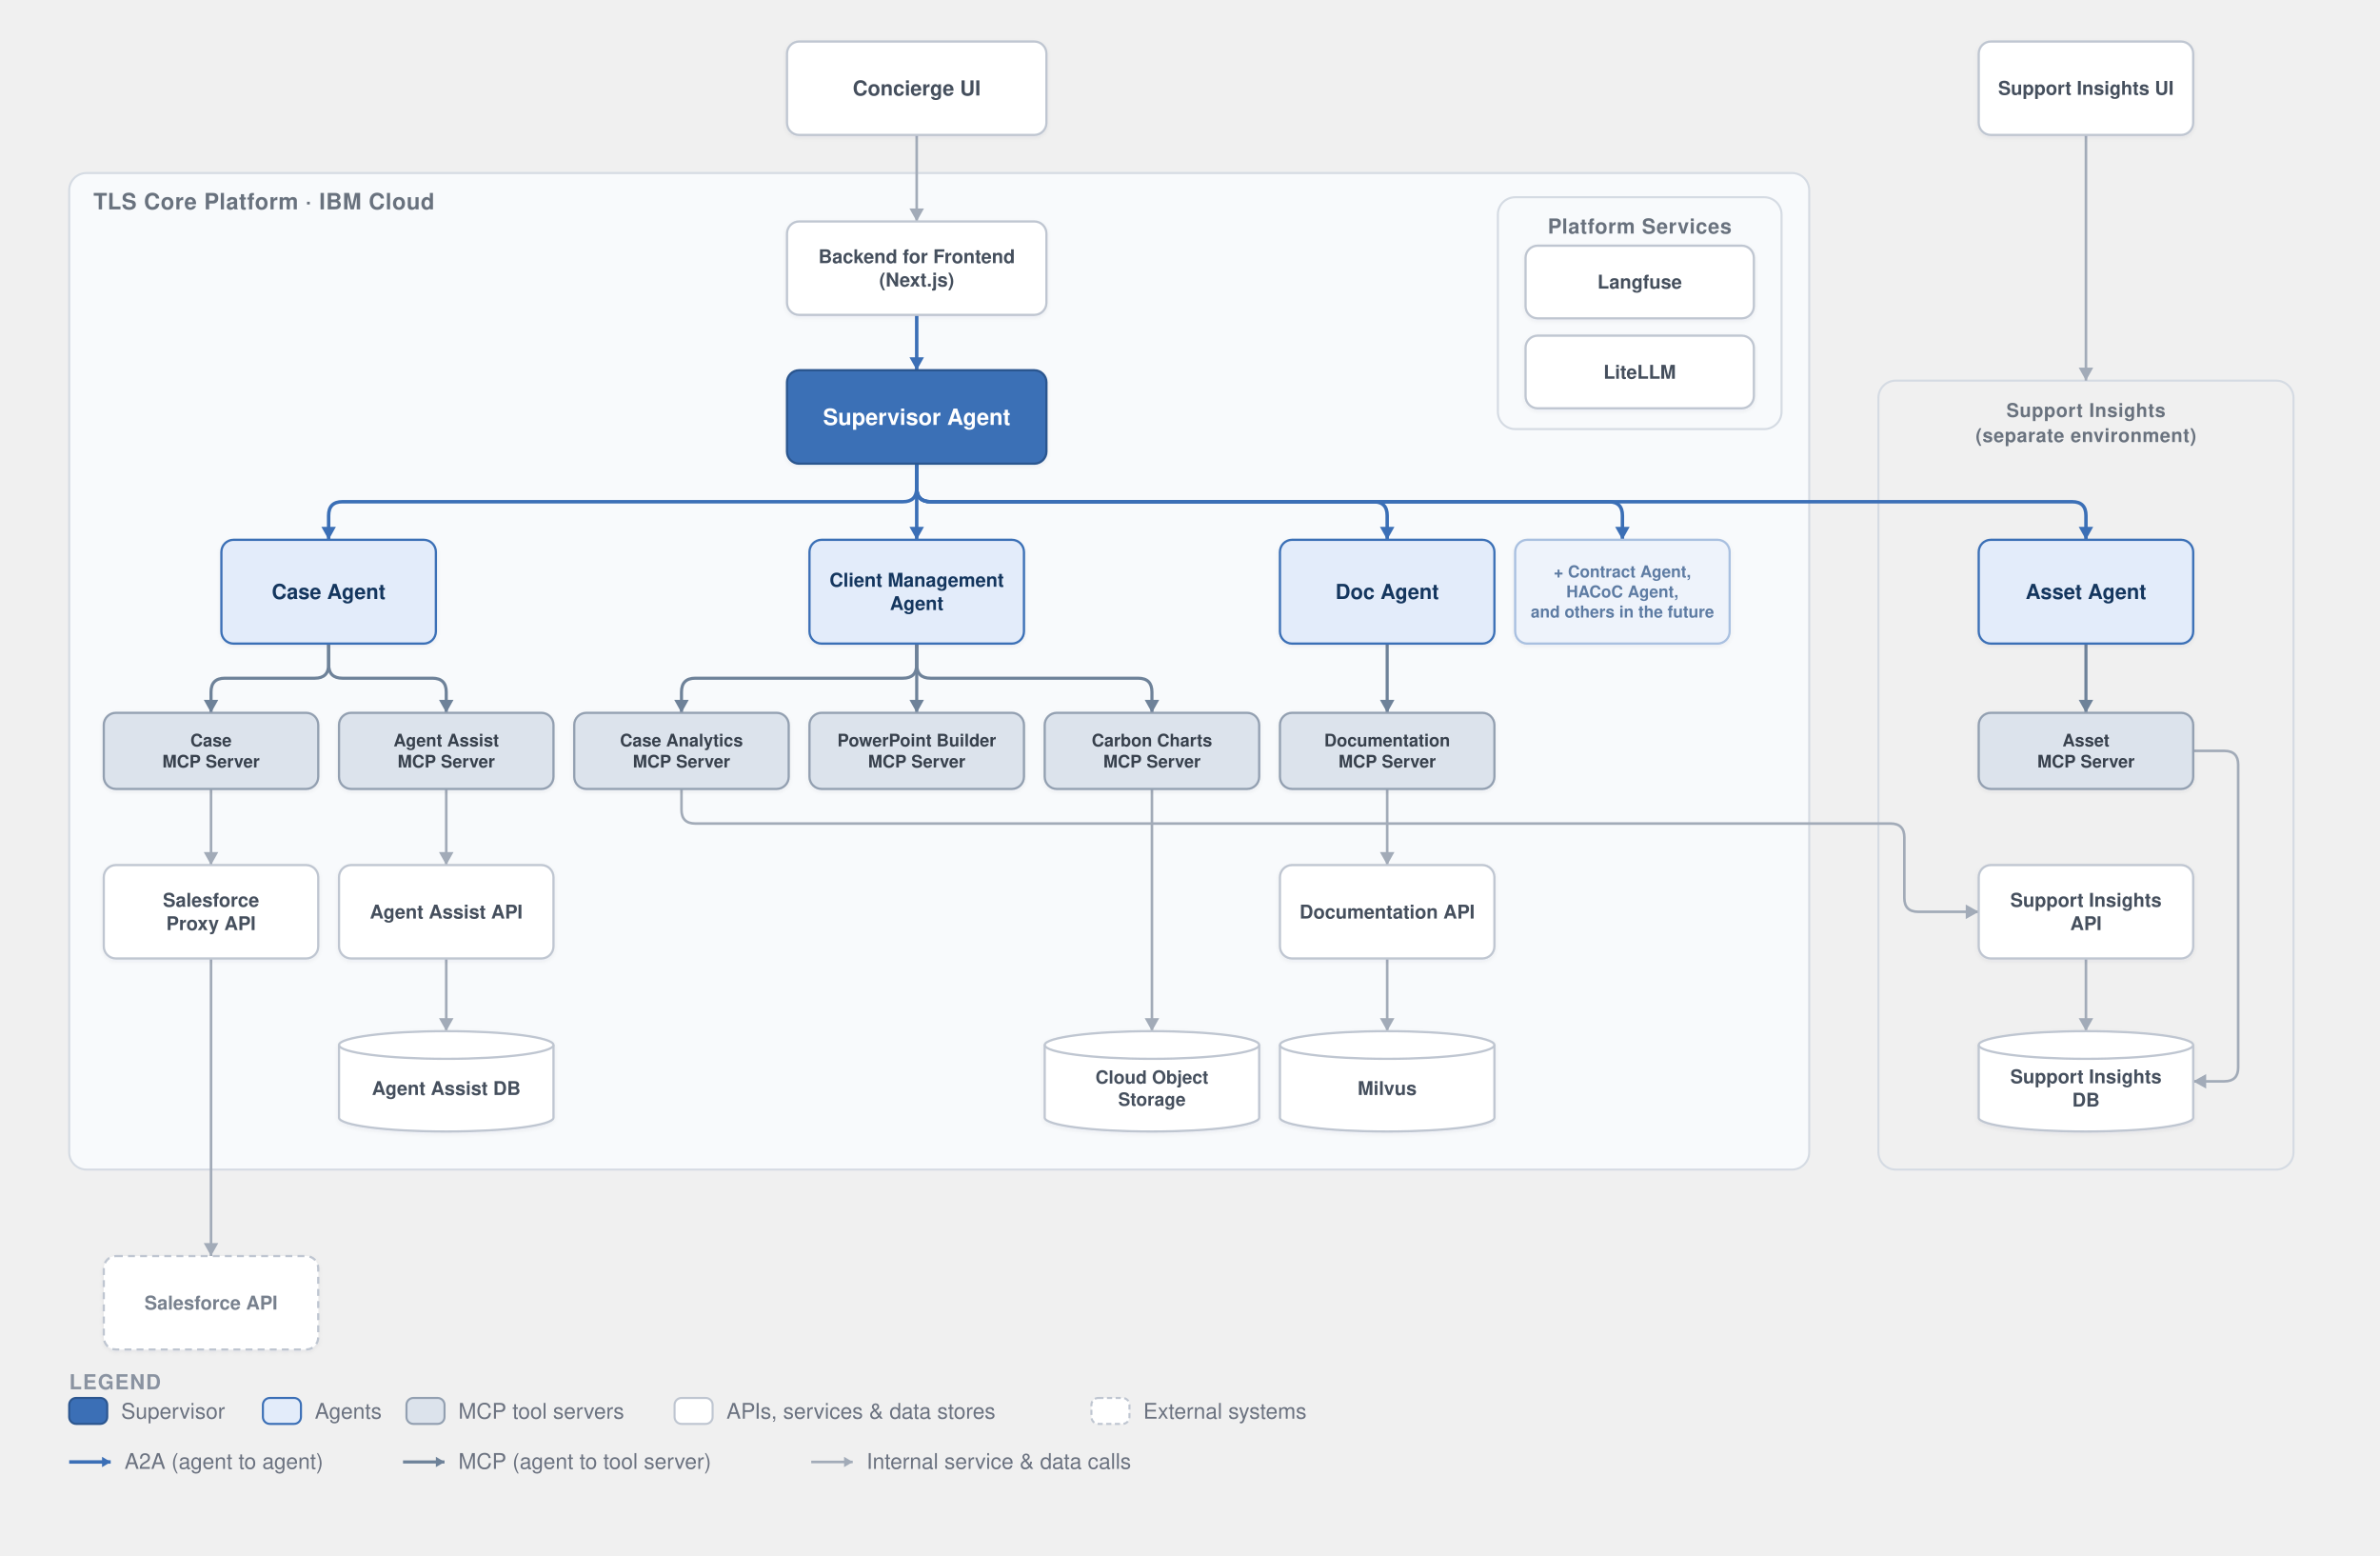
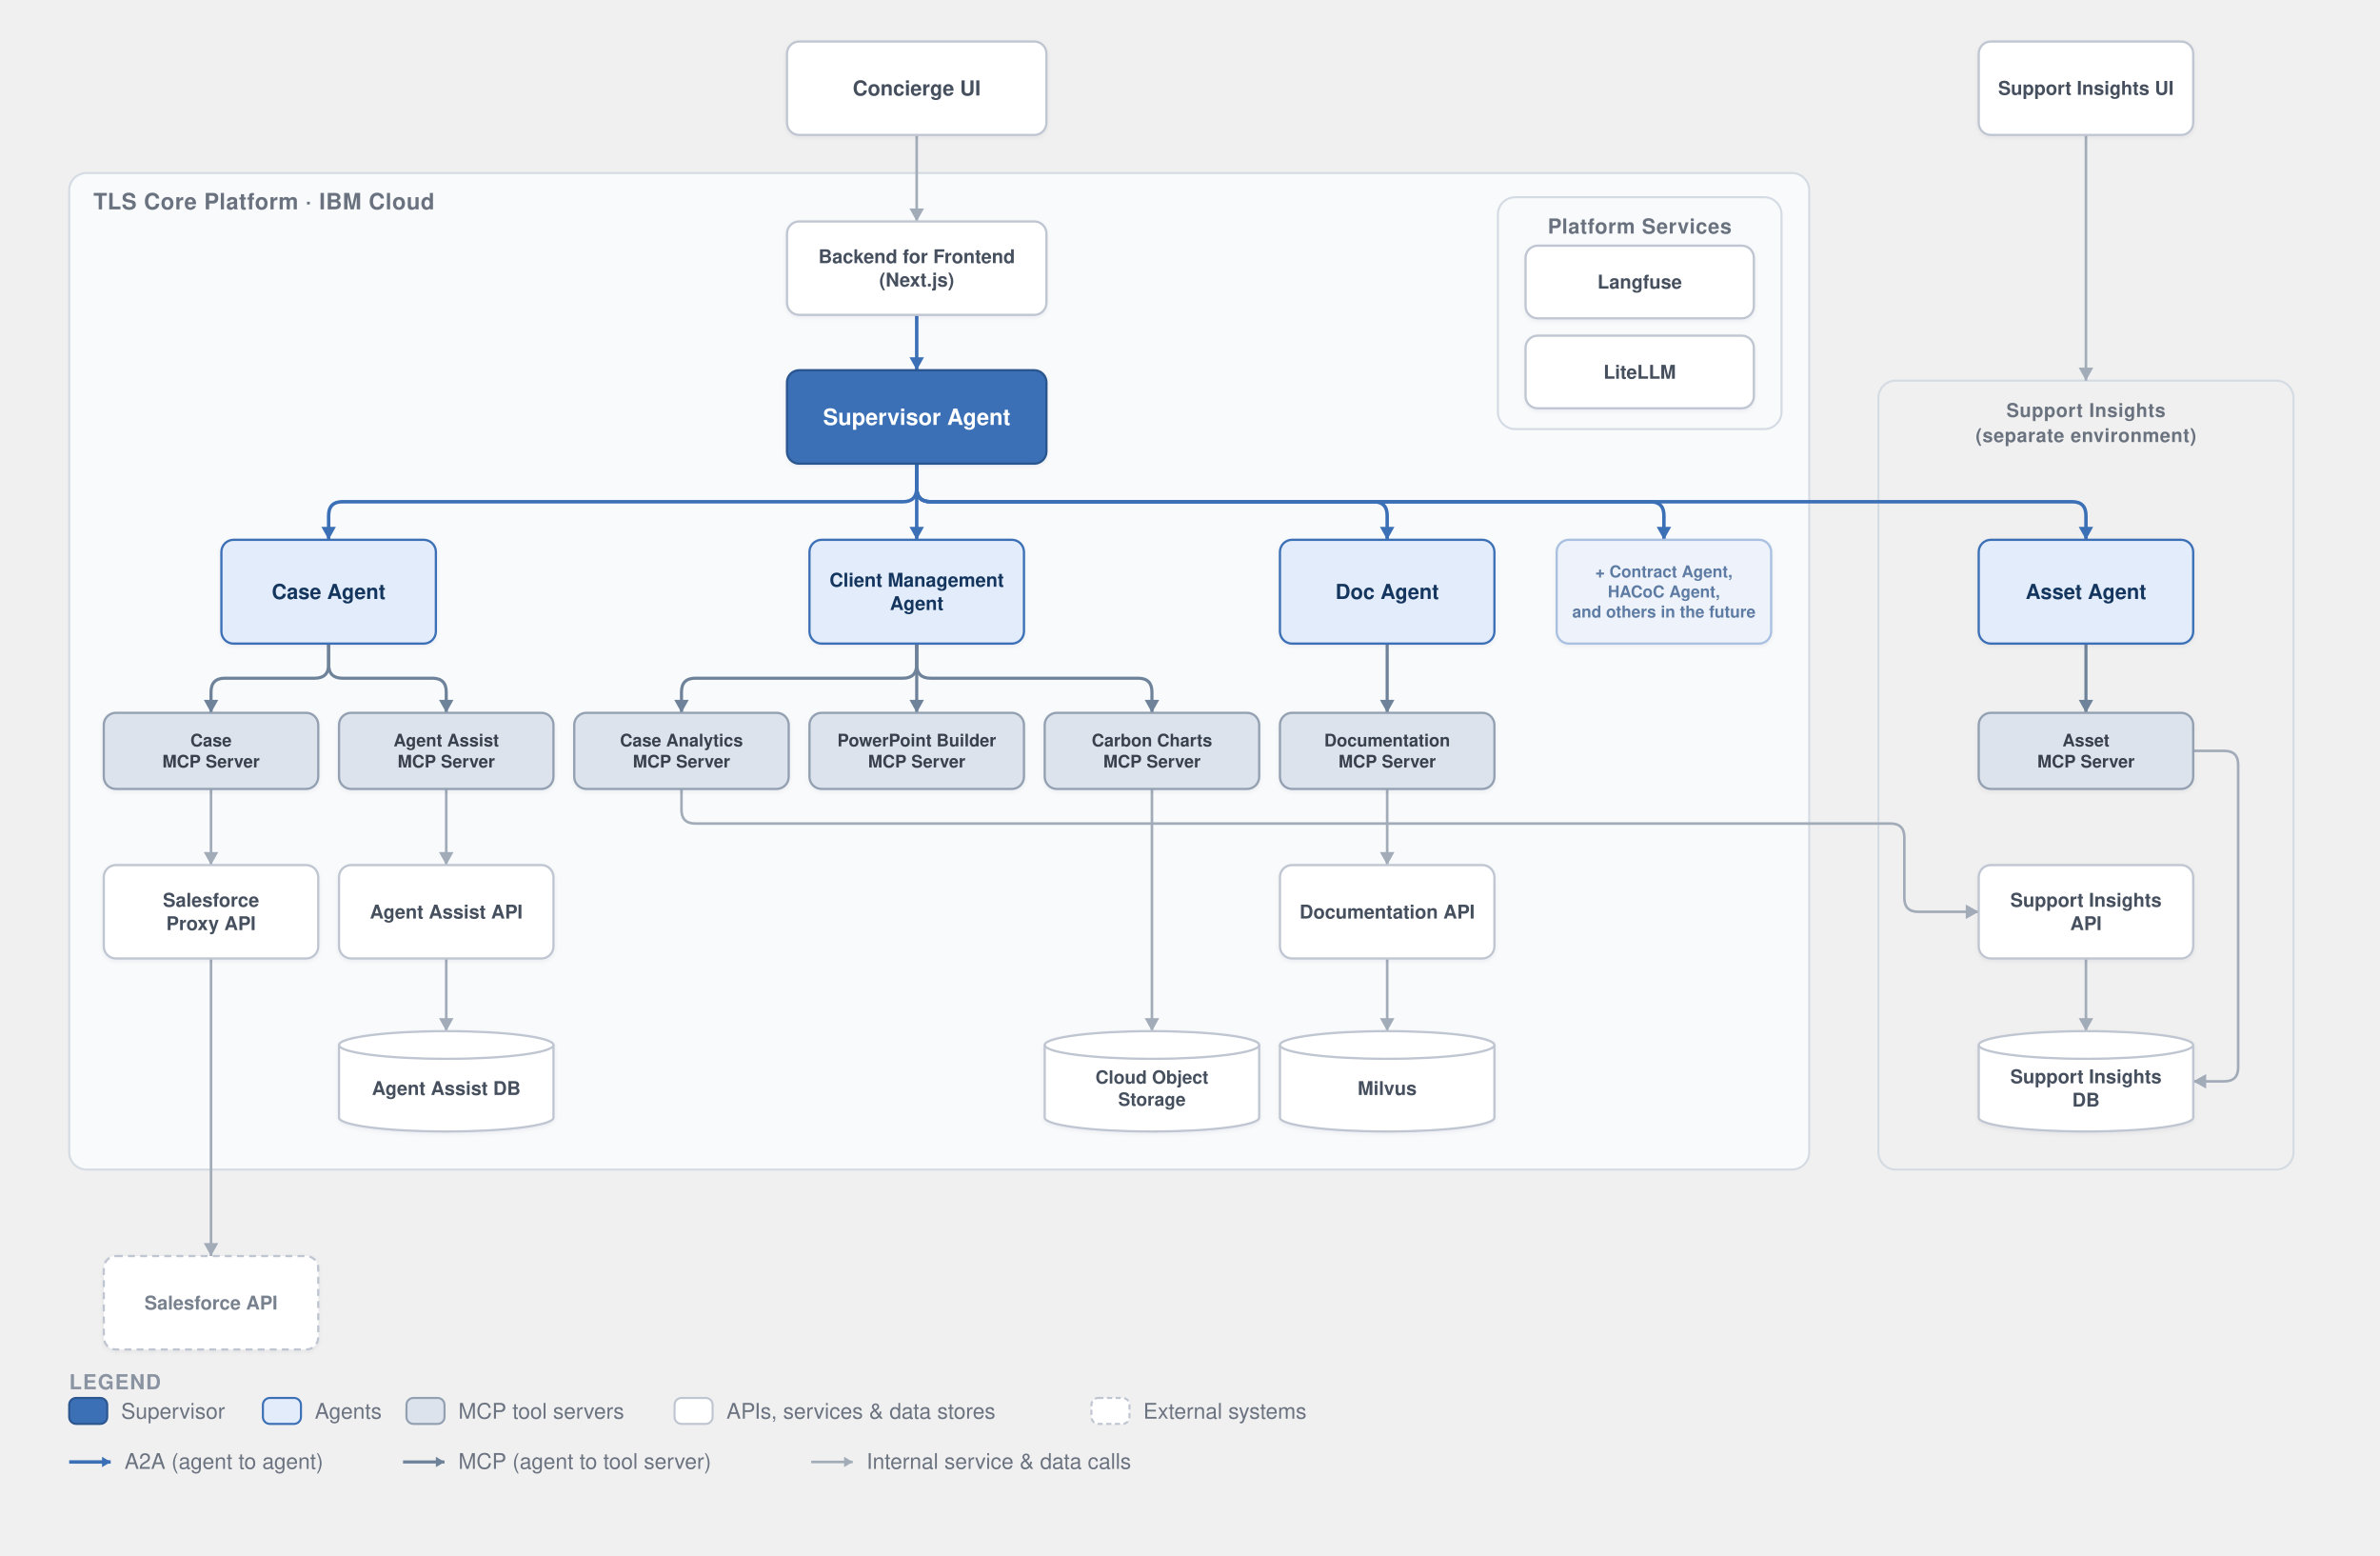
<svg xmlns="http://www.w3.org/2000/svg" viewBox="0 86 1376 899" width="1376" height="899">
  <defs>
    <filter id="sh" x="-20%" y="-20%" width="140%" height="150%">
      <feDropShadow dx="0" dy="1" stdDeviation="1.2" flood-color="#0B1F3A" flood-opacity="0.055" />
    </filter>
  </defs>
  <rect x="40" y="186" width="1006" height="576" rx="10" fill="#F8FAFC" stroke="#D5DBE3" stroke-width="1.2" />
  <text x="54" y="207.0" text-anchor="start" font-family="Helvetica, Arial, sans-serif" font-size="13" font-weight="700" fill="#69727E" letter-spacing="0.3">TLS Core Platform  ·  IBM Cloud</text>
  <rect x="1086" y="306" width="240" height="456" rx="10" fill="none" stroke="#D5DBE3" stroke-width="1.2" />
  <text x="1206.0" y="327.0" text-anchor="middle" font-family="Helvetica, Arial, sans-serif" font-size="11" font-weight="700" fill="#69727E" letter-spacing="0.3">Support Insights</text>
  <text x="1206.0" y="341.5" text-anchor="middle" font-family="Helvetica, Arial, sans-serif" font-size="11" font-weight="700" fill="#69727E" letter-spacing="0.3">(separate environment)</text>
  <rect x="866" y="200" width="164" height="134" rx="10" fill="none" stroke="#D5DBE3" stroke-width="1.2" />
  <text x="948.0" y="221.0" text-anchor="middle" font-family="Helvetica, Arial, sans-serif" font-size="12" font-weight="700" fill="#69727E" letter-spacing="0.3">Platform Services</text>
  <path d="M 530.0 164.0 L 530.0 214.0" fill="none" stroke="#A2ABB8" stroke-width="1.5" />
  <path d="M 530.0 214.0 L 525.8 206.5 L 534.2 206.5 Z" fill="#A2ABB8" />
  <path d="M 530.0 268.0 L 530.0 300.0" fill="none" stroke="#3B6FB6" stroke-width="2.0" />
  <path d="M 530.0 300.0 L 525.8 292.5 L 534.2 292.5 Z" fill="#3B6FB6" />
  <path d="M 530.0 354.0 L 530.0 368.0 Q 530.0 376.0 522.0 376.0 L 198.0 376.0 Q 190.0 376.0 190.0 384.0 L 190.0 398.0" fill="none" stroke="#3B6FB6" stroke-width="2.0" />
  <path d="M 190.0 398.0 L 185.8 390.5 L 194.2 390.5 Z" fill="#3B6FB6" />
  <path d="M 530.0 354.0 L 530.0 398.0" fill="none" stroke="#3B6FB6" stroke-width="2.0" />
  <path d="M 530.0 398.0 L 525.8 390.5 L 534.2 390.5 Z" fill="#3B6FB6" />
  <path d="M 530.0 354.0 L 530.0 368.0 Q 530.0 376.0 538.0 376.0 L 794.0 376.0 Q 802.0 376.0 802.0 384.0 L 802.0 398.0" fill="none" stroke="#3B6FB6" stroke-width="2.0" />
  <path d="M 802.0 398.0 L 797.8 390.5 L 806.2 390.5 Z" fill="#3B6FB6" />
-   <path d="M 530.0 354.0 L 530.0 368.0 Q 530.0 376.0 538.0 376.0 L 930.0 376.0 Q 938.0 376.0 938.0 384.0 L 938.0 398.0" fill="none" stroke="#3B6FB6" stroke-width="2.0" />
-   <path d="M 938.0 398.0 L 933.8 390.5 L 942.2 390.5 Z" fill="#3B6FB6" />
+   <path d="M 530.0 354.0 L 530.0 368.0 Q 530.0 376.0 538.0 376.0 L 954.0 376.0 Q 962.0 376.0 962.0 384.0 L 962.0 398.0" fill="none" stroke="#3B6FB6" stroke-width="2.0" />
+   <path d="M 962.0 398.0 L 957.8 390.5 L 966.2 390.5 Z" fill="#3B6FB6" />
  <path d="M 530.0 354.0 L 530.0 368.0 Q 530.0 376.0 538.0 376.0 L 1198.0 376.0 Q 1206.0 376.0 1206.0 384.0 L 1206.0 398.0" fill="none" stroke="#3B6FB6" stroke-width="2.0" />
  <path d="M 1206.0 398.0 L 1201.8 390.5 L 1210.2 390.5 Z" fill="#3B6FB6" />
  <path d="M 190.0 458.0 L 190.0 470.0 Q 190.0 478.0 182.0 478.0 L 130.0 478.0 Q 122.0 478.0 122.0 486.0 L 122.0 498.0" fill="none" stroke="#6E8299" stroke-width="1.8" />
  <path d="M 122.0 498.0 L 117.8 490.5 L 126.2 490.5 Z" fill="#6E8299" />
  <path d="M 190.0 458.0 L 190.0 470.0 Q 190.0 478.0 198.0 478.0 L 250.0 478.0 Q 258.0 478.0 258.0 486.0 L 258.0 498.0" fill="none" stroke="#6E8299" stroke-width="1.8" />
  <path d="M 258.0 498.0 L 253.8 490.5 L 262.2 490.5 Z" fill="#6E8299" />
  <path d="M 530.0 458.0 L 530.0 470.0 Q 530.0 478.0 522.0 478.0 L 402.0 478.0 Q 394.0 478.0 394.0 486.0 L 394.0 498.0" fill="none" stroke="#6E8299" stroke-width="1.8" />
  <path d="M 394.0 498.0 L 389.8 490.5 L 398.2 490.5 Z" fill="#6E8299" />
  <path d="M 530.0 458.0 L 530.0 498.0" fill="none" stroke="#6E8299" stroke-width="1.8" />
  <path d="M 530.0 498.0 L 525.8 490.5 L 534.2 490.5 Z" fill="#6E8299" />
  <path d="M 530.0 458.0 L 530.0 470.0 Q 530.0 478.0 538.0 478.0 L 658.0 478.0 Q 666.0 478.0 666.0 486.0 L 666.0 498.0" fill="none" stroke="#6E8299" stroke-width="1.8" />
  <path d="M 666.0 498.0 L 661.8 490.5 L 670.2 490.5 Z" fill="#6E8299" />
  <path d="M 802.0 458.0 L 802.0 498.0" fill="none" stroke="#6E8299" stroke-width="1.8" />
  <path d="M 802.0 498.0 L 797.8 490.5 L 806.2 490.5 Z" fill="#6E8299" />
  <path d="M 1206.0 458.0 L 1206.0 498.0" fill="none" stroke="#6E8299" stroke-width="1.8" />
  <path d="M 1206.0 498.0 L 1201.8 490.5 L 1210.2 490.5 Z" fill="#6E8299" />
  <path d="M 122.0 542.0 L 122.0 586.0" fill="none" stroke="#A2ABB8" stroke-width="1.5" />
  <path d="M 122.0 586.0 L 117.8 578.5 L 126.2 578.5 Z" fill="#A2ABB8" />
  <path d="M 122.0 640.0 L 122.0 812.0" fill="none" stroke="#A2ABB8" stroke-width="1.5" />
  <path d="M 122.0 812.0 L 117.8 804.5 L 126.2 804.5 Z" fill="#A2ABB8" />
  <path d="M 258.0 542.0 L 258.0 586.0" fill="none" stroke="#A2ABB8" stroke-width="1.5" />
  <path d="M 258.0 586.0 L 253.8 578.5 L 262.2 578.5 Z" fill="#A2ABB8" />
  <path d="M 258.0 640.0 L 258.0 682.0" fill="none" stroke="#A2ABB8" stroke-width="1.5" />
  <path d="M 258.0 682.0 L 253.8 674.5 L 262.2 674.5 Z" fill="#A2ABB8" />
  <path d="M 666.0 542.0 L 666.0 682.0" fill="none" stroke="#A2ABB8" stroke-width="1.5" />
  <path d="M 666.0 682.0 L 661.8 674.5 L 670.2 674.5 Z" fill="#A2ABB8" />
  <path d="M 802.0 542.0 L 802.0 586.0" fill="none" stroke="#A2ABB8" stroke-width="1.5" />
  <path d="M 802.0 586.0 L 797.8 578.5 L 806.2 578.5 Z" fill="#A2ABB8" />
  <path d="M 802.0 640.0 L 802.0 682.0" fill="none" stroke="#A2ABB8" stroke-width="1.5" />
  <path d="M 802.0 682.0 L 797.8 674.5 L 806.2 674.5 Z" fill="#A2ABB8" />
  <path d="M 394.0 542.0 L 394.0 554.0 Q 394.0 562.0 402.0 562.0 L 1050.0 562.0 Q 1058.0 562.0 1066.0 562.0 L 1093.0 562.0 Q 1101.0 562.0 1101.0 570.0 L 1101.0 605.0 Q 1101.0 613.0 1109.0 613.0 L 1144.0 613.0" fill="none" stroke="#A2ABB8" stroke-width="1.5" />
  <path d="M 1144.0 613.0 L 1136.5 617.2 L 1136.5 608.8 Z" fill="#A2ABB8" />
  <path d="M 1206.0 640.0 L 1206.0 682.0" fill="none" stroke="#A2ABB8" stroke-width="1.5" />
  <path d="M 1206.0 682.0 L 1201.8 674.5 L 1210.2 674.5 Z" fill="#A2ABB8" />
  <path d="M 1268.0 520.0 L 1286.0 520.0 Q 1294.0 520.0 1294.0 528.0 L 1294.0 703.0 Q 1294.0 711.0 1286.0 711.0 L 1268.0 711.0" fill="none" stroke="#A2ABB8" stroke-width="1.5" />
  <path d="M 1268.0 711.0 L 1275.5 706.8 L 1275.5 715.2 Z" fill="#A2ABB8" />
  <path d="M 1206.0 164.0 L 1206.0 306.0" fill="none" stroke="#A2ABB8" stroke-width="1.5" />
  <path d="M 1206.0 306.0 L 1201.8 298.5 L 1210.2 298.5 Z" fill="#A2ABB8" />
  <rect x="455" y="110" width="150" height="54" rx="7" fill="#FFFFFF" stroke="#BFC6D1" stroke-width="1.3" filter="url(#sh)" />
  <text x="530.0" y="141.2" font-family="Helvetica, Arial, sans-serif" font-size="12" font-weight="600" fill="#454F5D" text-anchor="middle">Concierge UI</text>
  <rect x="1144" y="110" width="124" height="54" rx="7" fill="#FFFFFF" stroke="#BFC6D1" stroke-width="1.3" filter="url(#sh)" />
  <text x="1206.0" y="140.8" font-family="Helvetica, Arial, sans-serif" font-size="11" font-weight="600" fill="#454F5D" text-anchor="middle">Support Insights UI</text>
  <rect x="455" y="214" width="150" height="54" rx="7" fill="#FFFFFF" stroke="#BFC6D1" stroke-width="1.3" filter="url(#sh)" />
  <text x="530.0" y="238.1" font-family="Helvetica, Arial, sans-serif" font-size="11" font-weight="600" fill="#454F5D" text-anchor="middle">Backend for Frontend</text>
  <text x="530.0" y="251.6" font-family="Helvetica, Arial, sans-serif" font-size="11" font-weight="600" fill="#454F5D" text-anchor="middle">(Next.js)</text>
  <rect x="455" y="300" width="150" height="54" rx="7" fill="#3B6FB6" stroke="#2C568F" stroke-width="1.3" filter="url(#sh)" />
  <text x="530.0" y="331.6" font-family="Helvetica, Arial, sans-serif" font-size="13" font-weight="600" fill="#FFFFFF" text-anchor="middle">Supervisor Agent</text>
  <rect x="882" y="228" width="132" height="42" rx="7" fill="#FFFFFF" stroke="#BFC6D1" stroke-width="1.3" filter="url(#sh)" />
  <text x="948.0" y="252.8" font-family="Helvetica, Arial, sans-serif" font-size="11" font-weight="600" fill="#454F5D" text-anchor="middle">Langfuse</text>
  <rect x="882" y="280" width="132" height="42" rx="7" fill="#FFFFFF" stroke="#BFC6D1" stroke-width="1.3" filter="url(#sh)" />
  <text x="948.0" y="304.9" font-family="Helvetica, Arial, sans-serif" font-size="11" font-weight="600" fill="#454F5D" text-anchor="middle">LiteLLM</text>
  <rect x="128" y="398" width="124" height="60" rx="7" fill="#E3ECFA" stroke="#3B6FB6" stroke-width="1.3" filter="url(#sh)" />
  <text x="190.0" y="432.2" font-family="Helvetica, Arial, sans-serif" font-size="12" font-weight="600" fill="#14365E" text-anchor="middle">Case Agent</text>
  <rect x="468" y="398" width="124" height="60" rx="7" fill="#E3ECFA" stroke="#3B6FB6" stroke-width="1.3" filter="url(#sh)" />
  <text x="530.0" y="425.1" font-family="Helvetica, Arial, sans-serif" font-size="11" font-weight="600" fill="#14365E" text-anchor="middle">Client Management</text>
  <text x="530.0" y="438.6" font-family="Helvetica, Arial, sans-serif" font-size="11" font-weight="600" fill="#14365E" text-anchor="middle">Agent</text>
  <rect x="740" y="398" width="124" height="60" rx="7" fill="#E3ECFA" stroke="#3B6FB6" stroke-width="1.3" filter="url(#sh)" />
  <text x="802.0" y="432.2" font-family="Helvetica, Arial, sans-serif" font-size="12" font-weight="600" fill="#14365E" text-anchor="middle">Doc Agent</text>
  <rect x="1144" y="398" width="124" height="60" rx="7" fill="#E3ECFA" stroke="#3B6FB6" stroke-width="1.3" filter="url(#sh)" />
  <text x="1206.0" y="432.2" font-family="Helvetica, Arial, sans-serif" font-size="12" font-weight="600" fill="#14365E" text-anchor="middle">Asset Agent</text>
-   <rect x="876" y="398" width="124" height="60" rx="7" fill="#EEF3FB" stroke="#A9C0E0" stroke-width="1.3" filter="url(#sh)" />
-   <text x="938.0" y="419.7" font-family="Helvetica, Arial, sans-serif" font-size="9.5" font-weight="600" fill="#5E7CA3" text-anchor="middle">+ Contract Agent,</text>
-   <text x="938.0" y="431.3" font-family="Helvetica, Arial, sans-serif" font-size="9.5" font-weight="600" fill="#5E7CA3" text-anchor="middle">HACoC Agent,</text>
-   <text x="938.0" y="442.9" font-family="Helvetica, Arial, sans-serif" font-size="9.5" font-weight="600" fill="#5E7CA3" text-anchor="middle">and others in the future</text>
+   <rect x="900" y="398" width="124" height="60" rx="7" fill="#EEF3FB" stroke="#A9C0E0" stroke-width="1.3" filter="url(#sh)" />
+   <text x="962.0" y="419.7" font-family="Helvetica, Arial, sans-serif" font-size="9.5" font-weight="600" fill="#5E7CA3" text-anchor="middle">+ Contract Agent,</text>
+   <text x="962.0" y="431.3" font-family="Helvetica, Arial, sans-serif" font-size="9.5" font-weight="600" fill="#5E7CA3" text-anchor="middle">HACoC Agent,</text>
+   <text x="962.0" y="442.9" font-family="Helvetica, Arial, sans-serif" font-size="9.5" font-weight="600" fill="#5E7CA3" text-anchor="middle">and others in the future</text>
  <rect x="60" y="498" width="124" height="44" rx="7" fill="#DCE3EC" stroke="#93A0B1" stroke-width="1.3" filter="url(#sh)" />
  <text x="122.0" y="517.4" font-family="Helvetica, Arial, sans-serif" font-size="10" font-weight="600" fill="#38414D" text-anchor="middle">Case</text>
  <text x="122.0" y="529.6" font-family="Helvetica, Arial, sans-serif" font-size="10" font-weight="600" fill="#38414D" text-anchor="middle">MCP Server</text>
  <rect x="196" y="498" width="124" height="44" rx="7" fill="#DCE3EC" stroke="#93A0B1" stroke-width="1.3" filter="url(#sh)" />
  <text x="258.0" y="517.4" font-family="Helvetica, Arial, sans-serif" font-size="10" font-weight="600" fill="#38414D" text-anchor="middle">Agent Assist</text>
  <text x="258.0" y="529.6" font-family="Helvetica, Arial, sans-serif" font-size="10" font-weight="600" fill="#38414D" text-anchor="middle">MCP Server</text>
  <rect x="332" y="498" width="124" height="44" rx="7" fill="#DCE3EC" stroke="#93A0B1" stroke-width="1.3" filter="url(#sh)" />
  <text x="394.0" y="517.4" font-family="Helvetica, Arial, sans-serif" font-size="10" font-weight="600" fill="#38414D" text-anchor="middle">Case Analytics</text>
  <text x="394.0" y="529.6" font-family="Helvetica, Arial, sans-serif" font-size="10" font-weight="600" fill="#38414D" text-anchor="middle">MCP Server</text>
  <rect x="468" y="498" width="124" height="44" rx="7" fill="#DCE3EC" stroke="#93A0B1" stroke-width="1.3" filter="url(#sh)" />
  <text x="530.0" y="517.4" font-family="Helvetica, Arial, sans-serif" font-size="10" font-weight="600" fill="#38414D" text-anchor="middle">PowerPoint Builder</text>
  <text x="530.0" y="529.6" font-family="Helvetica, Arial, sans-serif" font-size="10" font-weight="600" fill="#38414D" text-anchor="middle">MCP Server</text>
  <rect x="604" y="498" width="124" height="44" rx="7" fill="#DCE3EC" stroke="#93A0B1" stroke-width="1.3" filter="url(#sh)" />
  <text x="666.0" y="517.4" font-family="Helvetica, Arial, sans-serif" font-size="10" font-weight="600" fill="#38414D" text-anchor="middle">Carbon Charts</text>
  <text x="666.0" y="529.6" font-family="Helvetica, Arial, sans-serif" font-size="10" font-weight="600" fill="#38414D" text-anchor="middle">MCP Server</text>
  <rect x="740" y="498" width="124" height="44" rx="7" fill="#DCE3EC" stroke="#93A0B1" stroke-width="1.3" filter="url(#sh)" />
  <text x="802.0" y="517.4" font-family="Helvetica, Arial, sans-serif" font-size="10" font-weight="600" fill="#38414D" text-anchor="middle">Documentation</text>
  <text x="802.0" y="529.6" font-family="Helvetica, Arial, sans-serif" font-size="10" font-weight="600" fill="#38414D" text-anchor="middle">MCP Server</text>
  <rect x="1144" y="498" width="124" height="44" rx="7" fill="#DCE3EC" stroke="#93A0B1" stroke-width="1.3" filter="url(#sh)" />
  <text x="1206.0" y="517.4" font-family="Helvetica, Arial, sans-serif" font-size="10" font-weight="600" fill="#38414D" text-anchor="middle">Asset</text>
  <text x="1206.0" y="529.6" font-family="Helvetica, Arial, sans-serif" font-size="10" font-weight="600" fill="#38414D" text-anchor="middle">MCP Server</text>
  <rect x="60" y="586" width="124" height="54" rx="7" fill="#FFFFFF" stroke="#BFC6D1" stroke-width="1.3" filter="url(#sh)" />
  <text x="122.0" y="610.1" font-family="Helvetica, Arial, sans-serif" font-size="11" font-weight="600" fill="#454F5D" text-anchor="middle">Salesforce</text>
  <text x="122.0" y="623.6" font-family="Helvetica, Arial, sans-serif" font-size="11" font-weight="600" fill="#454F5D" text-anchor="middle">Proxy API</text>
  <rect x="196" y="586" width="124" height="54" rx="7" fill="#FFFFFF" stroke="#BFC6D1" stroke-width="1.3" filter="url(#sh)" />
  <text x="258.0" y="616.9" font-family="Helvetica, Arial, sans-serif" font-size="11" font-weight="600" fill="#454F5D" text-anchor="middle">Agent Assist API</text>
  <rect x="740" y="586" width="124" height="54" rx="7" fill="#FFFFFF" stroke="#BFC6D1" stroke-width="1.3" filter="url(#sh)" />
  <text x="802.0" y="616.9" font-family="Helvetica, Arial, sans-serif" font-size="11" font-weight="600" fill="#454F5D" text-anchor="middle">Documentation API</text>
  <rect x="1144" y="586" width="124" height="54" rx="7" fill="#FFFFFF" stroke="#BFC6D1" stroke-width="1.3" filter="url(#sh)" />
  <text x="1206.0" y="610.1" font-family="Helvetica, Arial, sans-serif" font-size="11" font-weight="600" fill="#454F5D" text-anchor="middle">Support Insights</text>
  <text x="1206.0" y="623.6" font-family="Helvetica, Arial, sans-serif" font-size="11" font-weight="600" fill="#454F5D" text-anchor="middle">API</text>
  <g filter="url(#sh)">
    <path d="M 196 690 A 62.0 8 0 0 1 320 690 L 320 732 A 62.0 8 0 0 1 196 732 Z" fill="#FFFFFF" stroke="#BFC6D1" stroke-width="1.3" />
    <path d="M 196 690 A 62.0 8 0 0 0 320 690" fill="none" stroke="#BFC6D1" stroke-width="1.3" />
  </g>
  <text x="258.0" y="718.9" font-family="Helvetica, Arial, sans-serif" font-size="11" font-weight="600" fill="#454F5D" text-anchor="middle">Agent Assist DB</text>
  <g filter="url(#sh)">
    <path d="M 604 690 A 62.0 8 0 0 1 728 690 L 728 732 A 62.0 8 0 0 1 604 732 Z" fill="#FFFFFF" stroke="#BFC6D1" stroke-width="1.3" />
    <path d="M 604 690 A 62.0 8 0 0 0 728 690" fill="none" stroke="#BFC6D1" stroke-width="1.3" />
  </g>
  <text x="666.0" y="712.3" font-family="Helvetica, Arial, sans-serif" font-size="10.5" font-weight="600" fill="#454F5D" text-anchor="middle">Cloud Object</text>
  <text x="666.0" y="725.1" font-family="Helvetica, Arial, sans-serif" font-size="10.5" font-weight="600" fill="#454F5D" text-anchor="middle">Storage</text>
  <g filter="url(#sh)">
    <path d="M 740 690 A 62.0 8 0 0 1 864 690 L 864 732 A 62.0 8 0 0 1 740 732 Z" fill="#FFFFFF" stroke="#BFC6D1" stroke-width="1.3" />
    <path d="M 740 690 A 62.0 8 0 0 0 864 690" fill="none" stroke="#BFC6D1" stroke-width="1.3" />
  </g>
  <text x="802.0" y="718.9" font-family="Helvetica, Arial, sans-serif" font-size="11" font-weight="600" fill="#454F5D" text-anchor="middle">Milvus</text>
  <g filter="url(#sh)">
    <path d="M 1144 690 A 62.0 8 0 0 1 1268 690 L 1268 732 A 62.0 8 0 0 1 1144 732 Z" fill="#FFFFFF" stroke="#BFC6D1" stroke-width="1.3" />
    <path d="M 1144 690 A 62.0 8 0 0 0 1268 690" fill="none" stroke="#BFC6D1" stroke-width="1.3" />
  </g>
  <text x="1206.0" y="712.1" font-family="Helvetica, Arial, sans-serif" font-size="11" font-weight="600" fill="#454F5D" text-anchor="middle">Support Insights</text>
  <text x="1206.0" y="725.6" font-family="Helvetica, Arial, sans-serif" font-size="11" font-weight="600" fill="#454F5D" text-anchor="middle">DB</text>
  <rect x="60" y="812" width="124" height="54" rx="7" fill="#FFFFFF" stroke="#BFC6D1" stroke-width="1.3" stroke-dasharray="4 3" filter="url(#sh)" />
  <text x="122.0" y="842.9" font-family="Helvetica, Arial, sans-serif" font-size="11" font-weight="600" fill="#78818E" text-anchor="middle">Salesforce API</text>
  <text x="40" y="889" font-family="Helvetica, Arial, sans-serif" font-size="12" font-weight="700" fill="#8A93A1" letter-spacing="0.6">LEGEND</text>
  <rect x="40" y="894" width="22" height="15" rx="4" fill="#3B6FB6" stroke="#2C568F" stroke-width="1.2" />
  <text x="70" y="906" font-family="Helvetica, Arial, sans-serif" font-size="12.5" fill="#6B7280">Supervisor</text>
  <rect x="152" y="894" width="22" height="15" rx="4" fill="#E3ECFA" stroke="#3B6FB6" stroke-width="1.2" />
  <text x="182" y="906" font-family="Helvetica, Arial, sans-serif" font-size="12.5" fill="#6B7280">Agents</text>
  <rect x="235" y="894" width="22" height="15" rx="4" fill="#DCE3EC" stroke="#93A0B1" stroke-width="1.2" />
  <text x="265" y="906" font-family="Helvetica, Arial, sans-serif" font-size="12.5" fill="#6B7280">MCP tool servers</text>
  <rect x="390" y="894" width="22" height="15" rx="4" fill="#FFFFFF" stroke="#BFC6D1" stroke-width="1.2" />
  <text x="420" y="906" font-family="Helvetica, Arial, sans-serif" font-size="12.5" fill="#6B7280">APIs, services &amp; data stores</text>
  <rect x="631" y="894" width="22" height="15" rx="4" fill="#FFFFFF" stroke="#BFC6D1" stroke-width="1.2" stroke-dasharray="3 2" />
  <text x="661" y="906" font-family="Helvetica, Arial, sans-serif" font-size="12.5" fill="#6B7280">External systems</text>
  <path d="M 40 931 L 64 931" stroke="#3B6FB6" stroke-width="2.0" />
  <path d="M 64 931 l -5 -3 l 0 6 z" fill="#3B6FB6" />
  <text x="72" y="935" font-family="Helvetica, Arial, sans-serif" font-size="12.5" fill="#6B7280">A2A  (agent to agent)</text>
  <path d="M 233 931 L 257 931" stroke="#6E8299" stroke-width="1.8" />
  <path d="M 257 931 l -5 -3 l 0 6 z" fill="#6E8299" />
  <text x="265" y="935" font-family="Helvetica, Arial, sans-serif" font-size="12.5" fill="#6B7280">MCP  (agent to tool server)</text>
  <path d="M 469 931 L 493 931" stroke="#A2ABB8" stroke-width="1.5" />
  <path d="M 493 931 l -5 -3 l 0 6 z" fill="#A2ABB8" />
  <text x="501" y="935" font-family="Helvetica, Arial, sans-serif" font-size="12.5" fill="#6B7280">Internal service &amp; data calls</text>
</svg>
